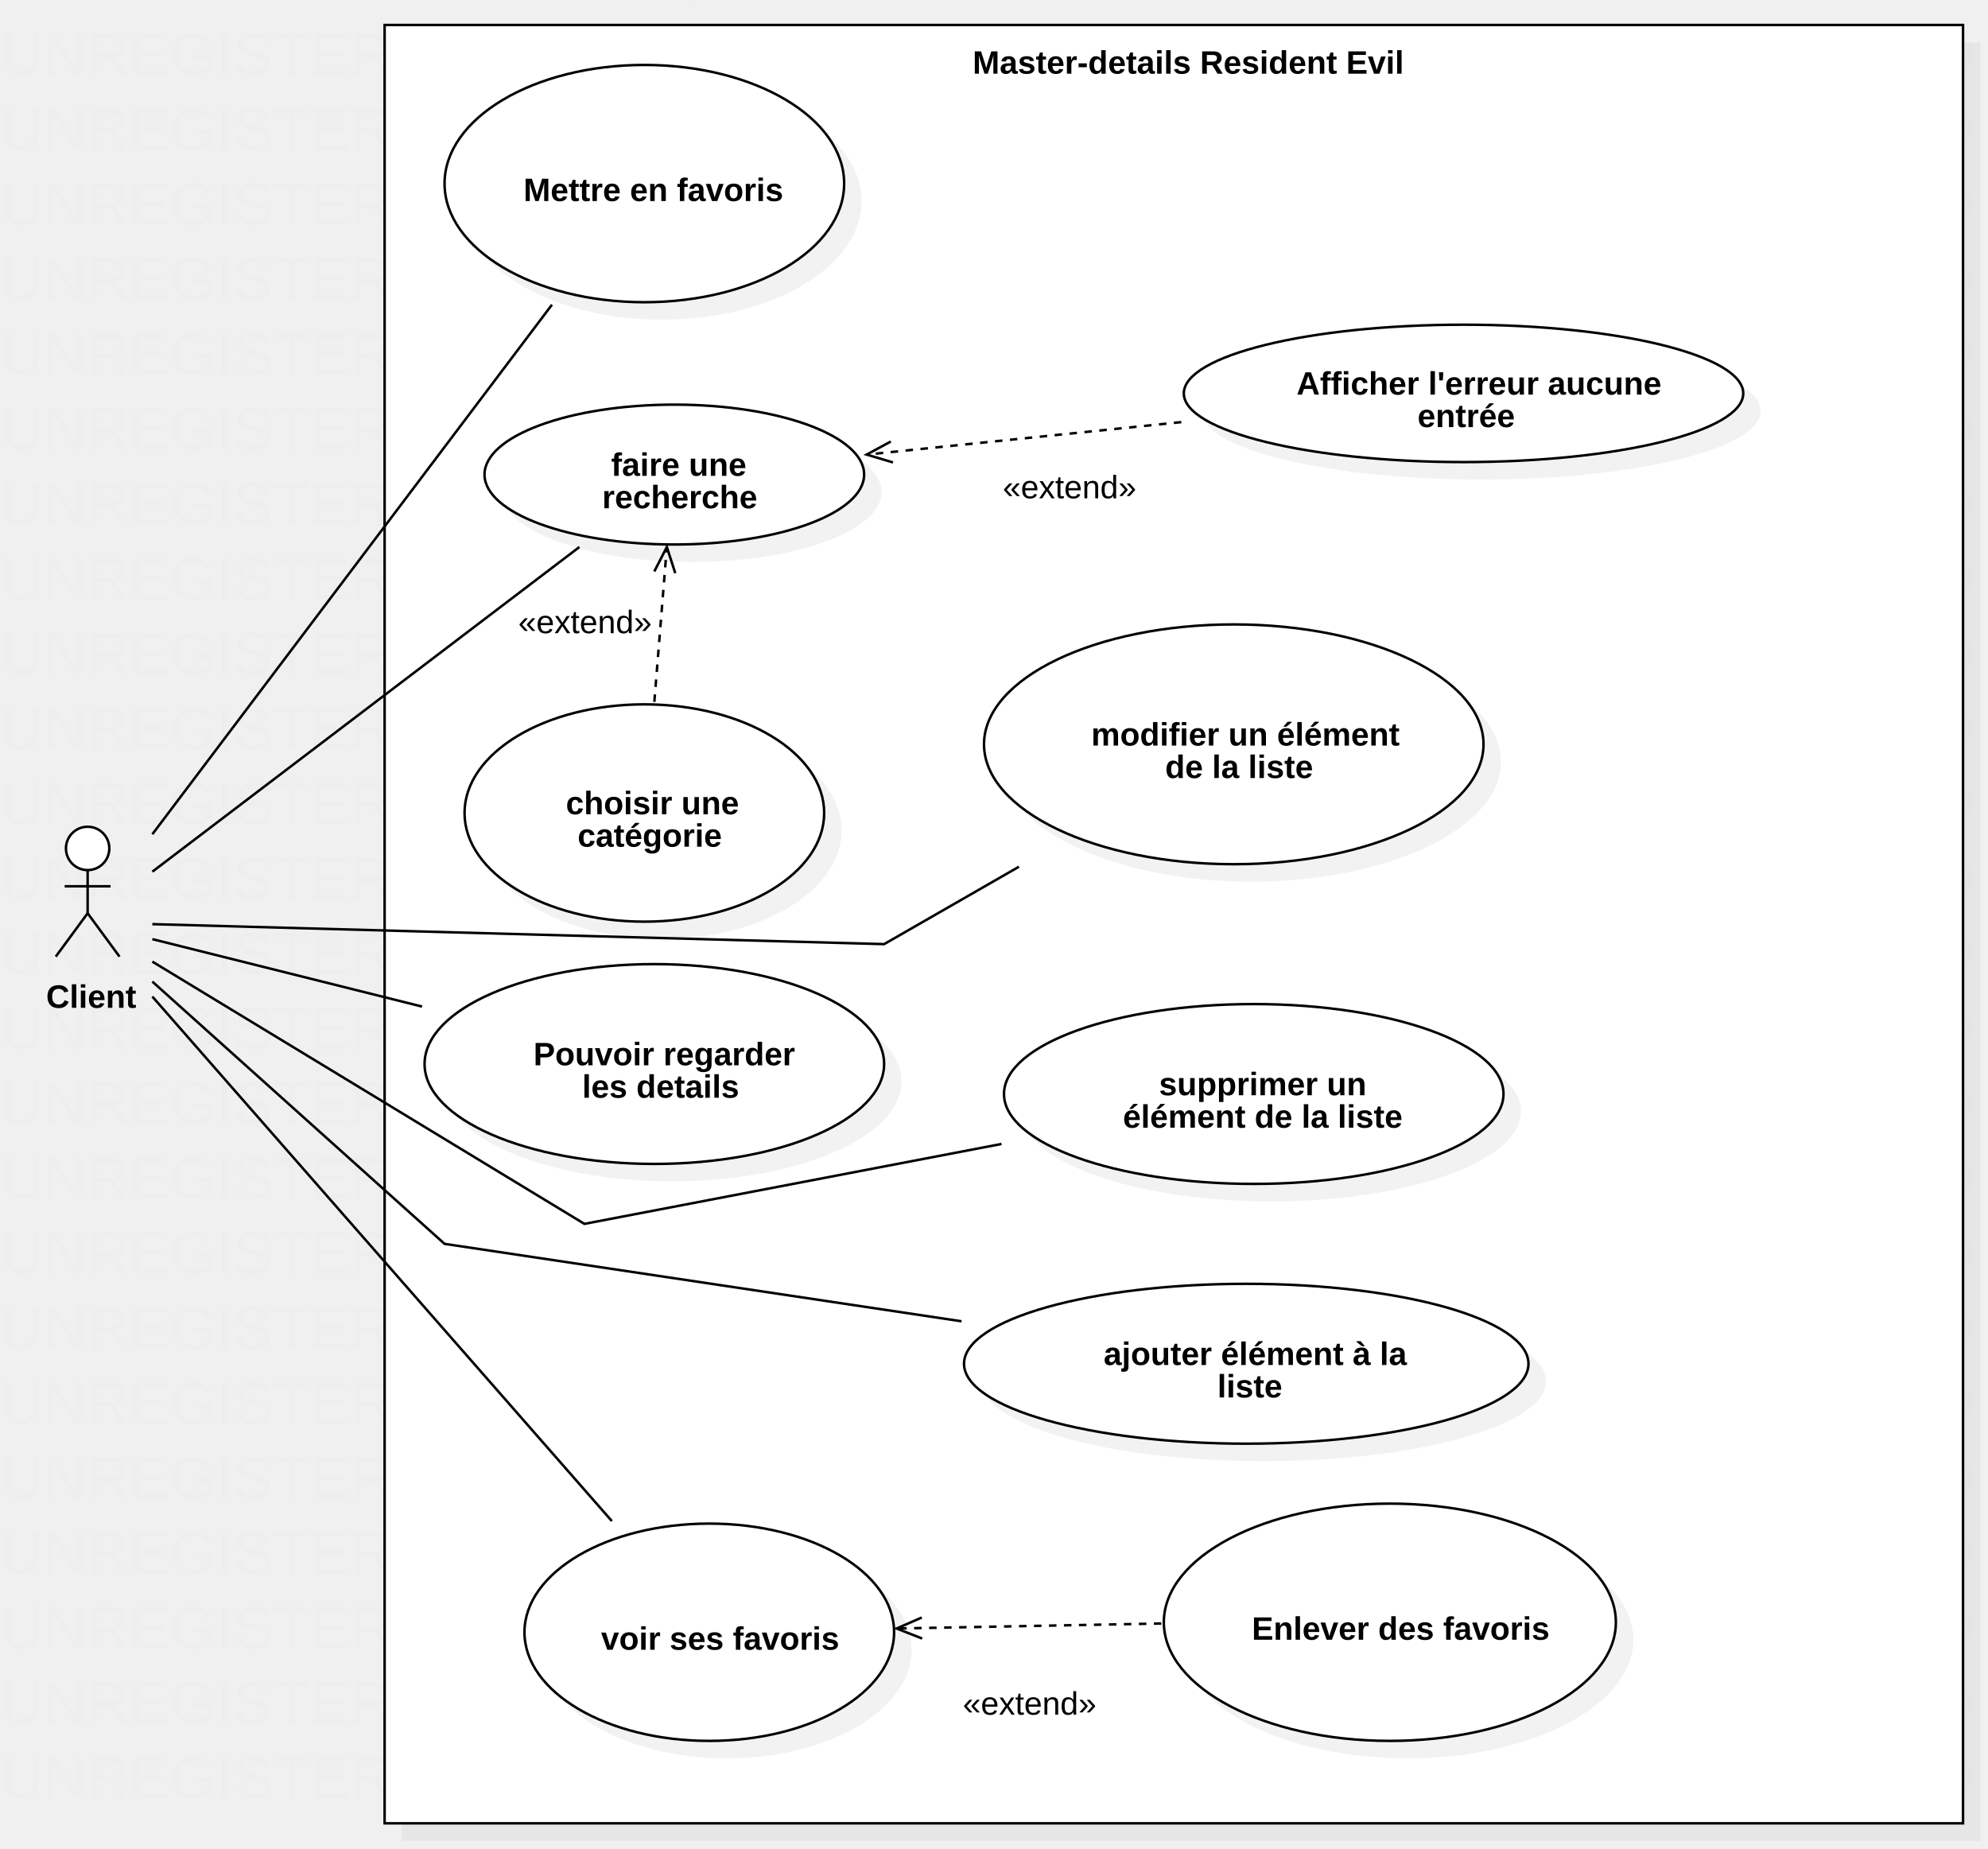
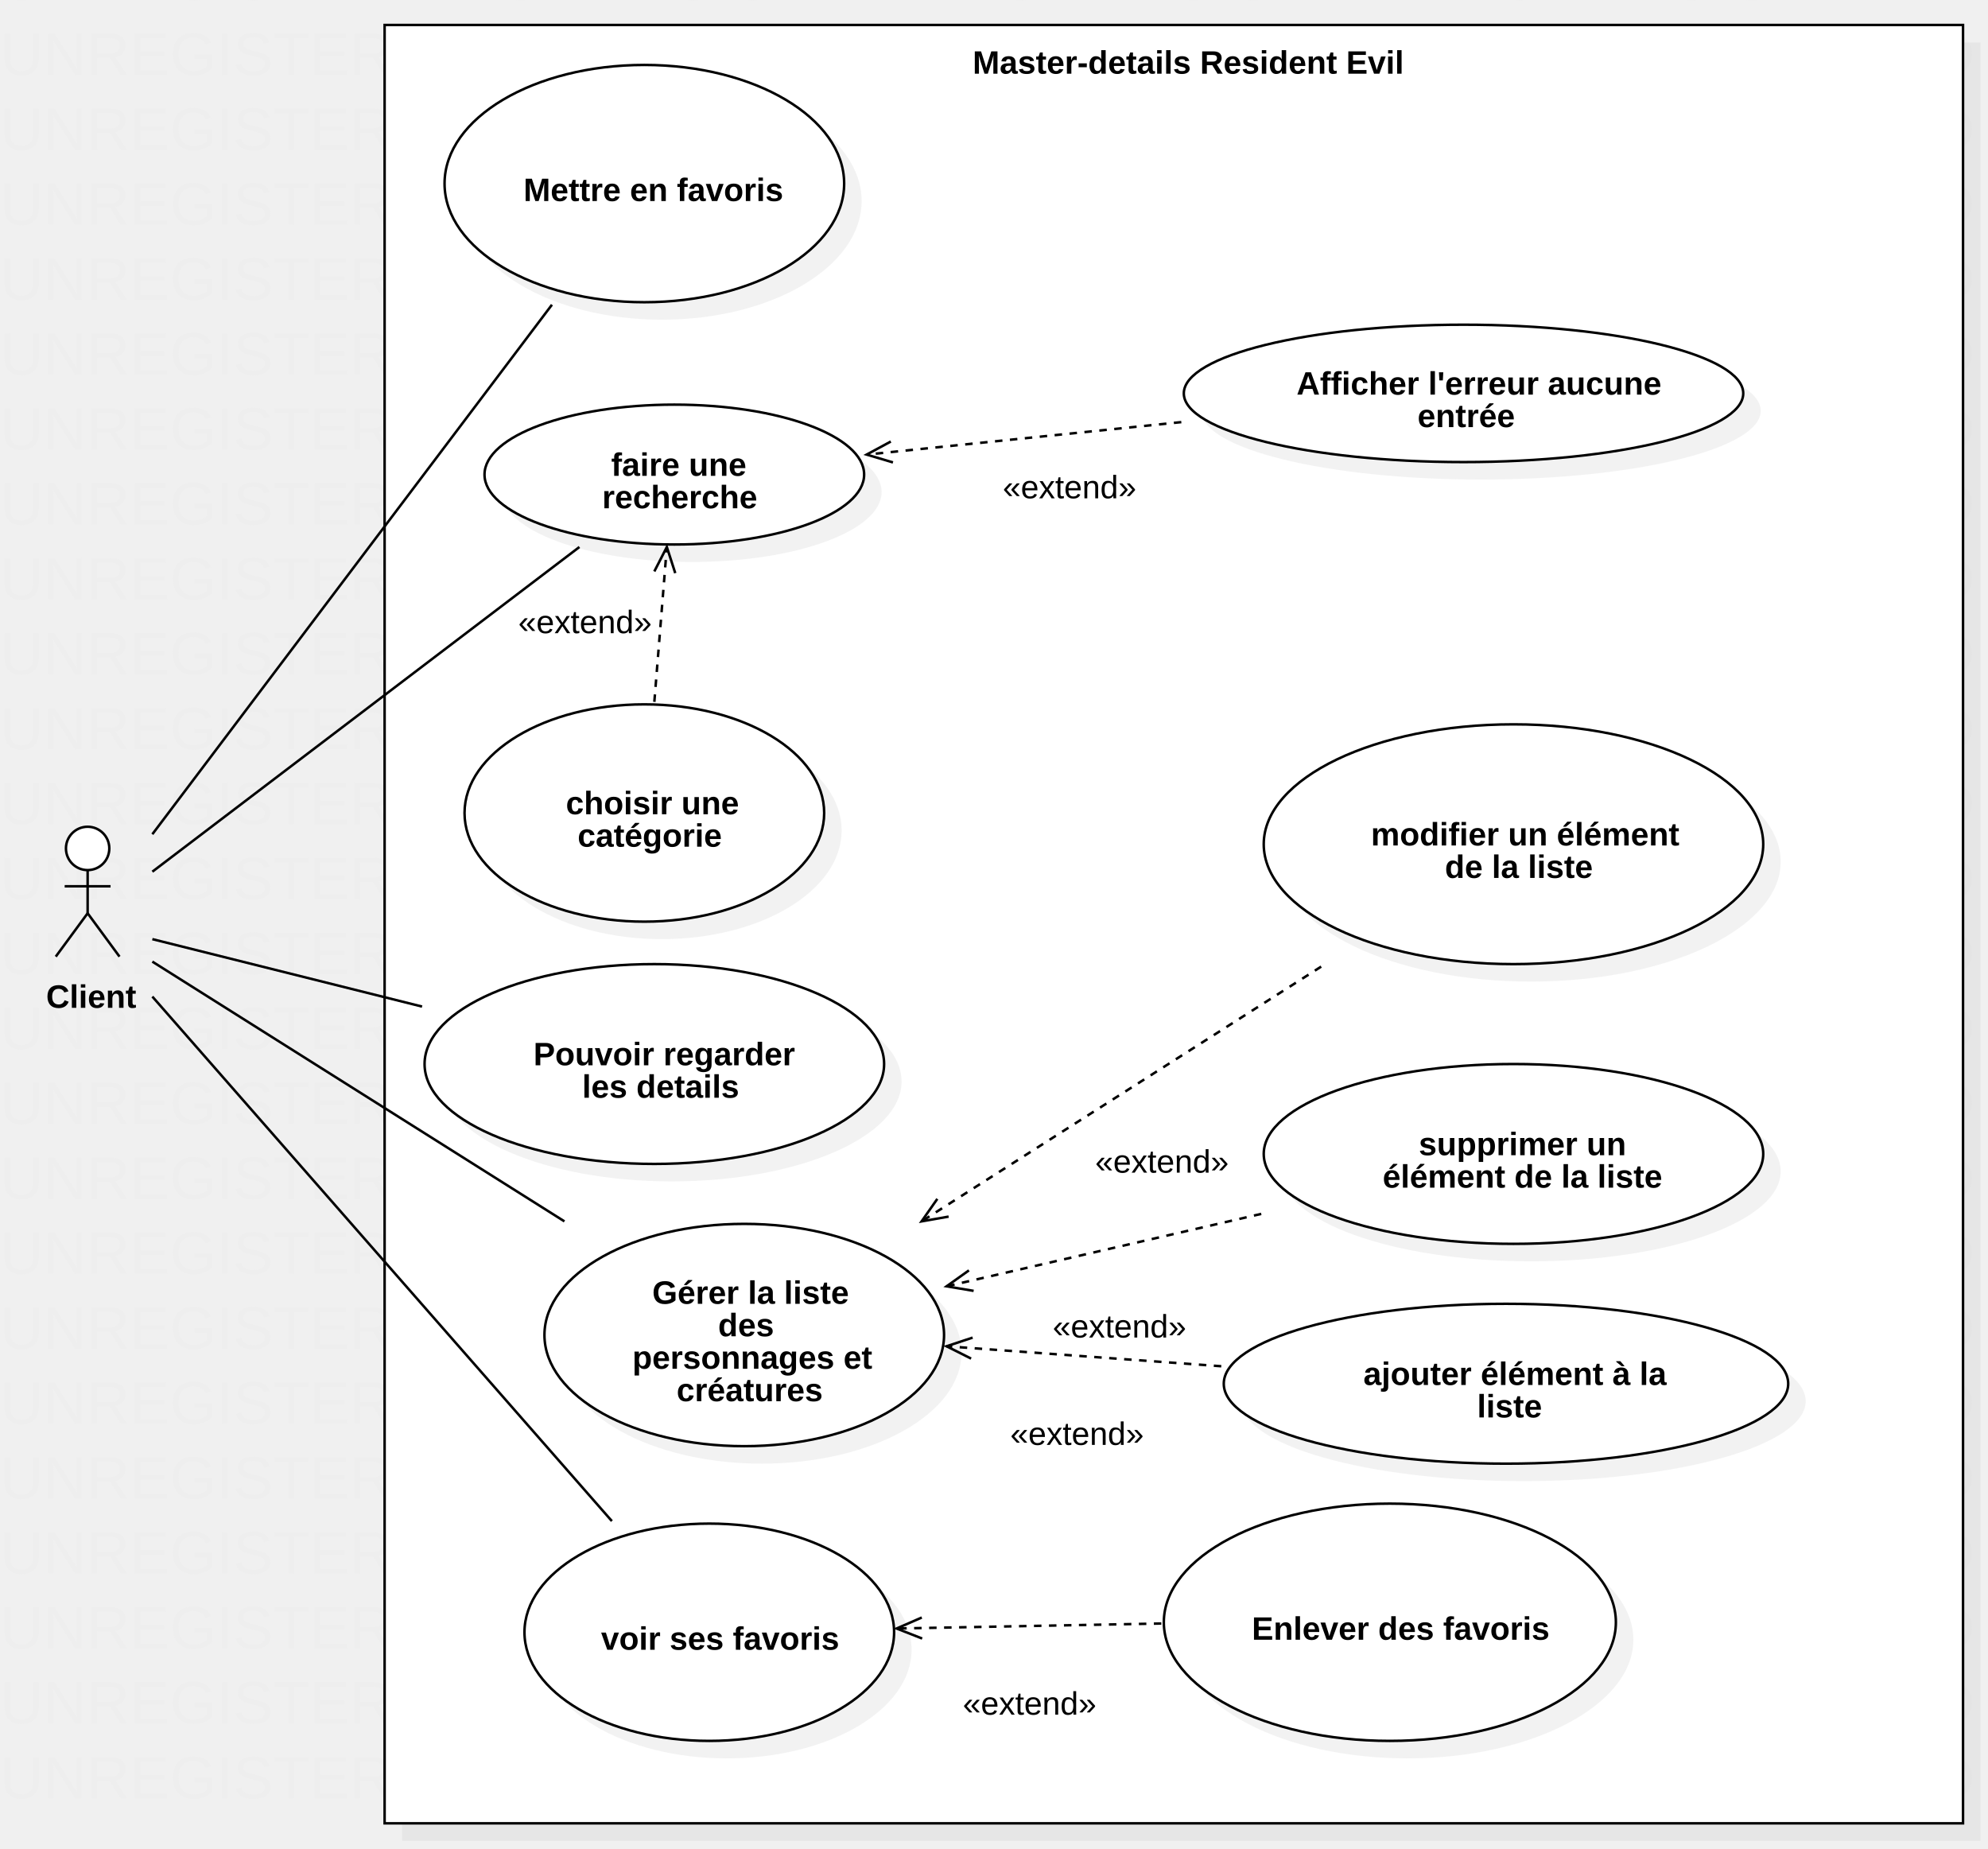
<svg xmlns="http://www.w3.org/2000/svg" version="1.1" width="796" height="740">
  <defs />
  <g>
    <text fill="#eeeeee" stroke="none" font-family="Arial" font-size="24px" font-style="normal" font-weight="normal" text-decoration="none" x="0" y="0">UNREGISTERED</text>
    <text fill="#eeeeee" stroke="none" font-family="Arial" font-size="24px" font-style="normal" font-weight="normal" text-decoration="none" x="0" y="30">UNREGISTERED</text>
    <text fill="#eeeeee" stroke="none" font-family="Arial" font-size="24px" font-style="normal" font-weight="normal" text-decoration="none" x="0" y="60">UNREGISTERED</text>
    <text fill="#eeeeee" stroke="none" font-family="Arial" font-size="24px" font-style="normal" font-weight="normal" text-decoration="none" x="0" y="90">UNREGISTERED</text>
    <text fill="#eeeeee" stroke="none" font-family="Arial" font-size="24px" font-style="normal" font-weight="normal" text-decoration="none" x="0" y="120">UNREGISTERED</text>
    <text fill="#eeeeee" stroke="none" font-family="Arial" font-size="24px" font-style="normal" font-weight="normal" text-decoration="none" x="0" y="150">UNREGISTERED</text>
    <text fill="#eeeeee" stroke="none" font-family="Arial" font-size="24px" font-style="normal" font-weight="normal" text-decoration="none" x="0" y="180">UNREGISTERED</text>
    <text fill="#eeeeee" stroke="none" font-family="Arial" font-size="24px" font-style="normal" font-weight="normal" text-decoration="none" x="0" y="210">UNREGISTERED</text>
    <text fill="#eeeeee" stroke="none" font-family="Arial" font-size="24px" font-style="normal" font-weight="normal" text-decoration="none" x="0" y="240">UNREGISTERED</text>
    <text fill="#eeeeee" stroke="none" font-family="Arial" font-size="24px" font-style="normal" font-weight="normal" text-decoration="none" x="0" y="270">UNREGISTERED</text>
    <text fill="#eeeeee" stroke="none" font-family="Arial" font-size="24px" font-style="normal" font-weight="normal" text-decoration="none" x="0" y="300">UNREGISTERED</text>
    <text fill="#eeeeee" stroke="none" font-family="Arial" font-size="24px" font-style="normal" font-weight="normal" text-decoration="none" x="0" y="330">UNREGISTERED</text>
    <text fill="#eeeeee" stroke="none" font-family="Arial" font-size="24px" font-style="normal" font-weight="normal" text-decoration="none" x="0" y="360">UNREGISTERED</text>
    <text fill="#eeeeee" stroke="none" font-family="Arial" font-size="24px" font-style="normal" font-weight="normal" text-decoration="none" x="0" y="390">UNREGISTERED</text>
    <text fill="#eeeeee" stroke="none" font-family="Arial" font-size="24px" font-style="normal" font-weight="normal" text-decoration="none" x="0" y="420">UNREGISTERED</text>
    <text fill="#eeeeee" stroke="none" font-family="Arial" font-size="24px" font-style="normal" font-weight="normal" text-decoration="none" x="0" y="450">UNREGISTERED</text>
    <text fill="#eeeeee" stroke="none" font-family="Arial" font-size="24px" font-style="normal" font-weight="normal" text-decoration="none" x="0" y="480">UNREGISTERED</text>
    <text fill="#eeeeee" stroke="none" font-family="Arial" font-size="24px" font-style="normal" font-weight="normal" text-decoration="none" x="0" y="510">UNREGISTERED</text>
    <text fill="#eeeeee" stroke="none" font-family="Arial" font-size="24px" font-style="normal" font-weight="normal" text-decoration="none" x="0" y="540">UNREGISTERED</text>
    <text fill="#eeeeee" stroke="none" font-family="Arial" font-size="24px" font-style="normal" font-weight="normal" text-decoration="none" x="0" y="570">UNREGISTERED</text>
    <text fill="#eeeeee" stroke="none" font-family="Arial" font-size="24px" font-style="normal" font-weight="normal" text-decoration="none" x="0" y="600">UNREGISTERED</text>
    <text fill="#eeeeee" stroke="none" font-family="Arial" font-size="24px" font-style="normal" font-weight="normal" text-decoration="none" x="0" y="630">UNREGISTERED</text>
    <text fill="#eeeeee" stroke="none" font-family="Arial" font-size="24px" font-style="normal" font-weight="normal" text-decoration="none" x="0" y="660">UNREGISTERED</text>
    <text fill="#eeeeee" stroke="none" font-family="Arial" font-size="24px" font-style="normal" font-weight="normal" text-decoration="none" x="0" y="690">UNREGISTERED</text>
    <text fill="#eeeeee" stroke="none" font-family="Arial" font-size="24px" font-style="normal" font-weight="normal" text-decoration="none" x="0" y="720">UNREGISTERED</text>
    <text fill="#eeeeee" stroke="none" font-family="Arial" font-size="24px" font-style="normal" font-weight="normal" text-decoration="none" x="200" y="0">UNREGISTERED</text>
    <text fill="#eeeeee" stroke="none" font-family="Arial" font-size="24px" font-style="normal" font-weight="normal" text-decoration="none" x="200" y="30">UNREGISTERED</text>
    <text fill="#eeeeee" stroke="none" font-family="Arial" font-size="24px" font-style="normal" font-weight="normal" text-decoration="none" x="200" y="60">UNREGISTERED</text>
    <text fill="#eeeeee" stroke="none" font-family="Arial" font-size="24px" font-style="normal" font-weight="normal" text-decoration="none" x="200" y="90">UNREGISTERED</text>
    <text fill="#eeeeee" stroke="none" font-family="Arial" font-size="24px" font-style="normal" font-weight="normal" text-decoration="none" x="200" y="120">UNREGISTERED</text>
    <text fill="#eeeeee" stroke="none" font-family="Arial" font-size="24px" font-style="normal" font-weight="normal" text-decoration="none" x="200" y="150">UNREGISTERED</text>
    <text fill="#eeeeee" stroke="none" font-family="Arial" font-size="24px" font-style="normal" font-weight="normal" text-decoration="none" x="200" y="180">UNREGISTERED</text>
    <text fill="#eeeeee" stroke="none" font-family="Arial" font-size="24px" font-style="normal" font-weight="normal" text-decoration="none" x="200" y="210">UNREGISTERED</text>
    <text fill="#eeeeee" stroke="none" font-family="Arial" font-size="24px" font-style="normal" font-weight="normal" text-decoration="none" x="200" y="240">UNREGISTERED</text>
    <text fill="#eeeeee" stroke="none" font-family="Arial" font-size="24px" font-style="normal" font-weight="normal" text-decoration="none" x="200" y="270">UNREGISTERED</text>
    <text fill="#eeeeee" stroke="none" font-family="Arial" font-size="24px" font-style="normal" font-weight="normal" text-decoration="none" x="200" y="300">UNREGISTERED</text>
    <text fill="#eeeeee" stroke="none" font-family="Arial" font-size="24px" font-style="normal" font-weight="normal" text-decoration="none" x="200" y="330">UNREGISTERED</text>
    <text fill="#eeeeee" stroke="none" font-family="Arial" font-size="24px" font-style="normal" font-weight="normal" text-decoration="none" x="200" y="360">UNREGISTERED</text>
    <text fill="#eeeeee" stroke="none" font-family="Arial" font-size="24px" font-style="normal" font-weight="normal" text-decoration="none" x="200" y="390">UNREGISTERED</text>
    <text fill="#eeeeee" stroke="none" font-family="Arial" font-size="24px" font-style="normal" font-weight="normal" text-decoration="none" x="200" y="420">UNREGISTERED</text>
    <text fill="#eeeeee" stroke="none" font-family="Arial" font-size="24px" font-style="normal" font-weight="normal" text-decoration="none" x="200" y="450">UNREGISTERED</text>
    <text fill="#eeeeee" stroke="none" font-family="Arial" font-size="24px" font-style="normal" font-weight="normal" text-decoration="none" x="200" y="480">UNREGISTERED</text>
    <text fill="#eeeeee" stroke="none" font-family="Arial" font-size="24px" font-style="normal" font-weight="normal" text-decoration="none" x="200" y="510">UNREGISTERED</text>
    <text fill="#eeeeee" stroke="none" font-family="Arial" font-size="24px" font-style="normal" font-weight="normal" text-decoration="none" x="200" y="540">UNREGISTERED</text>
    <text fill="#eeeeee" stroke="none" font-family="Arial" font-size="24px" font-style="normal" font-weight="normal" text-decoration="none" x="200" y="570">UNREGISTERED</text>
    <text fill="#eeeeee" stroke="none" font-family="Arial" font-size="24px" font-style="normal" font-weight="normal" text-decoration="none" x="200" y="600">UNREGISTERED</text>
    <text fill="#eeeeee" stroke="none" font-family="Arial" font-size="24px" font-style="normal" font-weight="normal" text-decoration="none" x="200" y="630">UNREGISTERED</text>
    <text fill="#eeeeee" stroke="none" font-family="Arial" font-size="24px" font-style="normal" font-weight="normal" text-decoration="none" x="200" y="660">UNREGISTERED</text>
    <text fill="#eeeeee" stroke="none" font-family="Arial" font-size="24px" font-style="normal" font-weight="normal" text-decoration="none" x="200" y="690">UNREGISTERED</text>
    <text fill="#eeeeee" stroke="none" font-family="Arial" font-size="24px" font-style="normal" font-weight="normal" text-decoration="none" x="200" y="720">UNREGISTERED</text>
    <text fill="#eeeeee" stroke="none" font-family="Arial" font-size="24px" font-style="normal" font-weight="normal" text-decoration="none" x="400" y="0">UNREGISTERED</text>
    <text fill="#eeeeee" stroke="none" font-family="Arial" font-size="24px" font-style="normal" font-weight="normal" text-decoration="none" x="400" y="30">UNREGISTERED</text>
    <text fill="#eeeeee" stroke="none" font-family="Arial" font-size="24px" font-style="normal" font-weight="normal" text-decoration="none" x="400" y="60">UNREGISTERED</text>
    <text fill="#eeeeee" stroke="none" font-family="Arial" font-size="24px" font-style="normal" font-weight="normal" text-decoration="none" x="400" y="90">UNREGISTERED</text>
    <text fill="#eeeeee" stroke="none" font-family="Arial" font-size="24px" font-style="normal" font-weight="normal" text-decoration="none" x="400" y="120">UNREGISTERED</text>
    <text fill="#eeeeee" stroke="none" font-family="Arial" font-size="24px" font-style="normal" font-weight="normal" text-decoration="none" x="400" y="150">UNREGISTERED</text>
    <text fill="#eeeeee" stroke="none" font-family="Arial" font-size="24px" font-style="normal" font-weight="normal" text-decoration="none" x="400" y="180">UNREGISTERED</text>
    <text fill="#eeeeee" stroke="none" font-family="Arial" font-size="24px" font-style="normal" font-weight="normal" text-decoration="none" x="400" y="210">UNREGISTERED</text>
    <text fill="#eeeeee" stroke="none" font-family="Arial" font-size="24px" font-style="normal" font-weight="normal" text-decoration="none" x="400" y="240">UNREGISTERED</text>
    <text fill="#eeeeee" stroke="none" font-family="Arial" font-size="24px" font-style="normal" font-weight="normal" text-decoration="none" x="400" y="270">UNREGISTERED</text>
    <text fill="#eeeeee" stroke="none" font-family="Arial" font-size="24px" font-style="normal" font-weight="normal" text-decoration="none" x="400" y="300">UNREGISTERED</text>
    <text fill="#eeeeee" stroke="none" font-family="Arial" font-size="24px" font-style="normal" font-weight="normal" text-decoration="none" x="400" y="330">UNREGISTERED</text>
    <text fill="#eeeeee" stroke="none" font-family="Arial" font-size="24px" font-style="normal" font-weight="normal" text-decoration="none" x="400" y="360">UNREGISTERED</text>
    <text fill="#eeeeee" stroke="none" font-family="Arial" font-size="24px" font-style="normal" font-weight="normal" text-decoration="none" x="400" y="390">UNREGISTERED</text>
    <text fill="#eeeeee" stroke="none" font-family="Arial" font-size="24px" font-style="normal" font-weight="normal" text-decoration="none" x="400" y="420">UNREGISTERED</text>
    <text fill="#eeeeee" stroke="none" font-family="Arial" font-size="24px" font-style="normal" font-weight="normal" text-decoration="none" x="400" y="450">UNREGISTERED</text>
    <text fill="#eeeeee" stroke="none" font-family="Arial" font-size="24px" font-style="normal" font-weight="normal" text-decoration="none" x="400" y="480">UNREGISTERED</text>
    <text fill="#eeeeee" stroke="none" font-family="Arial" font-size="24px" font-style="normal" font-weight="normal" text-decoration="none" x="400" y="510">UNREGISTERED</text>
    <text fill="#eeeeee" stroke="none" font-family="Arial" font-size="24px" font-style="normal" font-weight="normal" text-decoration="none" x="400" y="540">UNREGISTERED</text>
    <text fill="#eeeeee" stroke="none" font-family="Arial" font-size="24px" font-style="normal" font-weight="normal" text-decoration="none" x="400" y="570">UNREGISTERED</text>
    <text fill="#eeeeee" stroke="none" font-family="Arial" font-size="24px" font-style="normal" font-weight="normal" text-decoration="none" x="400" y="600">UNREGISTERED</text>
    <text fill="#eeeeee" stroke="none" font-family="Arial" font-size="24px" font-style="normal" font-weight="normal" text-decoration="none" x="400" y="630">UNREGISTERED</text>
    <text fill="#eeeeee" stroke="none" font-family="Arial" font-size="24px" font-style="normal" font-weight="normal" text-decoration="none" x="400" y="660">UNREGISTERED</text>
    <text fill="#eeeeee" stroke="none" font-family="Arial" font-size="24px" font-style="normal" font-weight="normal" text-decoration="none" x="400" y="690">UNREGISTERED</text>
    <text fill="#eeeeee" stroke="none" font-family="Arial" font-size="24px" font-style="normal" font-weight="normal" text-decoration="none" x="400" y="720">UNREGISTERED</text>
    <text fill="#eeeeee" stroke="none" font-family="Arial" font-size="24px" font-style="normal" font-weight="normal" text-decoration="none" x="600" y="0">UNREGISTERED</text>
    <text fill="#eeeeee" stroke="none" font-family="Arial" font-size="24px" font-style="normal" font-weight="normal" text-decoration="none" x="600" y="30">UNREGISTERED</text>
    <text fill="#eeeeee" stroke="none" font-family="Arial" font-size="24px" font-style="normal" font-weight="normal" text-decoration="none" x="600" y="60">UNREGISTERED</text>
    <text fill="#eeeeee" stroke="none" font-family="Arial" font-size="24px" font-style="normal" font-weight="normal" text-decoration="none" x="600" y="90">UNREGISTERED</text>
    <text fill="#eeeeee" stroke="none" font-family="Arial" font-size="24px" font-style="normal" font-weight="normal" text-decoration="none" x="600" y="120">UNREGISTERED</text>
    <text fill="#eeeeee" stroke="none" font-family="Arial" font-size="24px" font-style="normal" font-weight="normal" text-decoration="none" x="600" y="150">UNREGISTERED</text>
    <text fill="#eeeeee" stroke="none" font-family="Arial" font-size="24px" font-style="normal" font-weight="normal" text-decoration="none" x="600" y="180">UNREGISTERED</text>
    <text fill="#eeeeee" stroke="none" font-family="Arial" font-size="24px" font-style="normal" font-weight="normal" text-decoration="none" x="600" y="210">UNREGISTERED</text>
    <text fill="#eeeeee" stroke="none" font-family="Arial" font-size="24px" font-style="normal" font-weight="normal" text-decoration="none" x="600" y="240">UNREGISTERED</text>
    <text fill="#eeeeee" stroke="none" font-family="Arial" font-size="24px" font-style="normal" font-weight="normal" text-decoration="none" x="600" y="270">UNREGISTERED</text>
    <text fill="#eeeeee" stroke="none" font-family="Arial" font-size="24px" font-style="normal" font-weight="normal" text-decoration="none" x="600" y="300">UNREGISTERED</text>
    <text fill="#eeeeee" stroke="none" font-family="Arial" font-size="24px" font-style="normal" font-weight="normal" text-decoration="none" x="600" y="330">UNREGISTERED</text>
    <text fill="#eeeeee" stroke="none" font-family="Arial" font-size="24px" font-style="normal" font-weight="normal" text-decoration="none" x="600" y="360">UNREGISTERED</text>
    <text fill="#eeeeee" stroke="none" font-family="Arial" font-size="24px" font-style="normal" font-weight="normal" text-decoration="none" x="600" y="390">UNREGISTERED</text>
    <text fill="#eeeeee" stroke="none" font-family="Arial" font-size="24px" font-style="normal" font-weight="normal" text-decoration="none" x="600" y="420">UNREGISTERED</text>
    <text fill="#eeeeee" stroke="none" font-family="Arial" font-size="24px" font-style="normal" font-weight="normal" text-decoration="none" x="600" y="450">UNREGISTERED</text>
    <text fill="#eeeeee" stroke="none" font-family="Arial" font-size="24px" font-style="normal" font-weight="normal" text-decoration="none" x="600" y="480">UNREGISTERED</text>
    <text fill="#eeeeee" stroke="none" font-family="Arial" font-size="24px" font-style="normal" font-weight="normal" text-decoration="none" x="600" y="510">UNREGISTERED</text>
    <text fill="#eeeeee" stroke="none" font-family="Arial" font-size="24px" font-style="normal" font-weight="normal" text-decoration="none" x="600" y="540">UNREGISTERED</text>
    <text fill="#eeeeee" stroke="none" font-family="Arial" font-size="24px" font-style="normal" font-weight="normal" text-decoration="none" x="600" y="570">UNREGISTERED</text>
    <text fill="#eeeeee" stroke="none" font-family="Arial" font-size="24px" font-style="normal" font-weight="normal" text-decoration="none" x="600" y="600">UNREGISTERED</text>
    <text fill="#eeeeee" stroke="none" font-family="Arial" font-size="24px" font-style="normal" font-weight="normal" text-decoration="none" x="600" y="630">UNREGISTERED</text>
    <text fill="#eeeeee" stroke="none" font-family="Arial" font-size="24px" font-style="normal" font-weight="normal" text-decoration="none" x="600" y="660">UNREGISTERED</text>
    <text fill="#eeeeee" stroke="none" font-family="Arial" font-size="24px" font-style="normal" font-weight="normal" text-decoration="none" x="600" y="690">UNREGISTERED</text>
    <text fill="#eeeeee" stroke="none" font-family="Arial" font-size="24px" font-style="normal" font-weight="normal" text-decoration="none" x="600" y="720">UNREGISTERED</text>
    <g transform="translate(-46,-102) scale(1,1)">
      <rect fill="#C0C0C0" stroke="none" x="207" y="119" width="632" height="720" opacity="0.2" />
    </g>
    <g transform="translate(-46,-102) scale(1,1)">
      <rect fill="#ffffff" stroke="none" x="200" y="112" width="632" height="720" />
    </g>
    <g transform="translate(-46,-102) scale(1,1)">
      <path fill="none" stroke="#000000" d="M 200 112 L 832 112 L 832 832 L 200 832 L 200 112 Z Z" stroke-miterlimit="10" />
    </g>
    <g transform="translate(-46,-102) scale(1,1)">
      <g>
        <path fill="none" stroke="none" />
        <text fill="#000000" stroke="none" font-family="Arial" font-size="13px" font-style="normal" font-weight="bold" text-decoration="none" x="435.442" y="131.5">Master-details Resident Evil</text>
      </g>
    </g>
    <g transform="translate(-46,-102) scale(1,1)">
      <path fill="#ffffff" stroke="none" d="M 72.409 441.68 C 72.409 436.886 76.295 433 81.089 433 C 85.882 433 89.768 436.886 89.768 441.68 C 89.768 446.474 85.882 450.36 81.089 450.36 C 76.295 450.36 72.409 446.474 72.409 441.68 Z" />
    </g>
    <g transform="translate(-46,-102) scale(1,1)">
      <path fill="none" stroke="#000000" d="M 72.409 441.68 C 72.409 436.886 76.295 433 81.089 433 C 85.882 433 89.768 436.886 89.768 441.68 C 89.768 446.474 85.882 450.36 81.089 450.36 C 76.295 450.36 72.409 446.474 72.409 441.68 Z" stroke-miterlimit="10" />
    </g>
    <g transform="translate(-46,-102) scale(1,1)">
      <path fill="none" stroke="#000000" d="M 81.089 450.36 L 81.089 467.64" stroke-miterlimit="10" />
    </g>
    <g transform="translate(-46,-102) scale(1,1)">
      <path fill="none" stroke="#000000" d="M 71.899 456.84 L 90.278 456.84" stroke-miterlimit="10" />
    </g>
    <g transform="translate(-46,-102) scale(1,1)">
      <path fill="none" stroke="#000000" d="M 81.089 467.64 L 68.325 485" stroke-miterlimit="10" />
    </g>
    <g transform="translate(-46,-102) scale(1,1)">
      <path fill="none" stroke="#000000" d="M 81.089 467.64 L 93.852 485" stroke-miterlimit="10" />
    </g>
    <g transform="translate(-46,-102) scale(1,1)">
      <g>
        <path fill="none" stroke="none" />
        <text fill="#000000" stroke="none" font-family="Arial" font-size="13px" font-style="normal" font-weight="bold" text-decoration="none" x="64.47" y="505.5">Client</text>
      </g>
    </g>
    <g transform="translate(-46,-102) scale(1,1)">
      <path fill="#C0C0C0" stroke="none" d="M 247 299 C 247 283.536 281.026 271 323 271 C 364.974 271 399 283.536 399 299 C 399 314.464 364.974 327 323 327 C 281.026 327 247 314.464 247 299 Z" opacity="0.2" />
    </g>
    <g transform="translate(-46,-102) scale(1,1)">
      <path fill="#ffffff" stroke="none" d="M 240 292 C 240 276.536 274.026 264 316 264 C 357.974 264 392 276.536 392 292 C 392 307.464 357.974 320 316 320 C 274.026 320 240 307.464 240 292 Z" />
    </g>
    <g transform="translate(-46,-102) scale(1,1)">
      <path fill="none" stroke="#000000" d="M 240 292 C 240 276.536 274.026 264 316 264 C 357.974 264 392 276.536 392 292 C 392 307.464 357.974 320 316 320 C 274.026 320 240 307.464 240 292 Z" stroke-miterlimit="10" />
    </g>
    <g transform="translate(-46,-102) scale(1,1)">
      <g>
        <path fill="none" stroke="none" />
        <text fill="#000000" stroke="none" font-family="Arial" font-size="13px" font-style="normal" font-weight="bold" text-decoration="none" x="290.705" y="292.5">faire une</text>
        <text fill="#000000" stroke="none" font-family="Arial" font-size="13px" font-style="normal" font-weight="bold" text-decoration="none" x="287.096" y="305.5">recherche</text>
      </g>
    </g>
    <g transform="translate(-46,-102) scale(1,1)">
      <path fill="#C0C0C0" stroke="none" d="M 239 434.5 C 239 410.476 271.235 391 311 391 C 350.765 391 383 410.476 383 434.5 C 383 458.524 350.765 478 311 478 C 271.235 478 239 458.524 239 434.5 Z" opacity="0.2" />
    </g>
    <g transform="translate(-46,-102) scale(1,1)">
      <path fill="#ffffff" stroke="none" d="M 232 427.5 C 232 403.476 264.235 384 304 384 C 343.765 384 376 403.476 376 427.5 C 376 451.524 343.765 471 304 471 C 264.235 471 232 451.524 232 427.5 Z" />
    </g>
    <g transform="translate(-46,-102) scale(1,1)">
      <path fill="none" stroke="#000000" d="M 232 427.5 C 232 403.476 264.235 384 304 384 C 343.765 384 376 403.476 376 427.5 C 376 451.524 343.765 471 304 471 C 264.235 471 232 451.524 232 427.5 Z" stroke-miterlimit="10" />
    </g>
    <g transform="translate(-46,-102) scale(1,1)">
      <g>
        <path fill="none" stroke="none" />
        <text fill="#000000" stroke="none" font-family="Arial" font-size="13px" font-style="normal" font-weight="bold" text-decoration="none" x="272.566" y="428">choisir une</text>
        <text fill="#000000" stroke="none" font-family="Arial" font-size="13px" font-style="normal" font-weight="bold" text-decoration="none" x="277.26" y="441">catégorie</text>
      </g>
    </g>
    <g transform="translate(-46,-102) scale(1,1)">
      <path fill="none" stroke="#000000" d="M 107 451 L 278 321" stroke-miterlimit="10" />
    </g>
    <g transform="translate(-46,-102) scale(1,1)">
      <path fill="#C0C0C0" stroke="none" d="M 223 535 C 223 512.909 264.19 495 315 495 C 365.81 495 407 512.909 407 535 C 407 557.091 365.81 575 315 575 C 264.19 575 223 557.091 223 535 Z" opacity="0.2" />
    </g>
    <g transform="translate(-46,-102) scale(1,1)">
      <path fill="#ffffff" stroke="none" d="M 216 528 C 216 505.909 257.19 488 308 488 C 358.81 488 400 505.909 400 528 C 400 550.091 358.81 568 308 568 C 257.19 568 216 550.091 216 528 Z" />
    </g>
    <g transform="translate(-46,-102) scale(1,1)">
      <path fill="none" stroke="#000000" d="M 216 528 C 216 505.909 257.19 488 308 488 C 358.81 488 400 505.909 400 528 C 400 550.091 358.81 568 308 568 C 257.19 568 216 550.091 216 528 Z" stroke-miterlimit="10" />
    </g>
    <g transform="translate(-46,-102) scale(1,1)">
      <g>
        <path fill="none" stroke="none" />
        <text fill="#000000" stroke="none" font-family="Arial" font-size="13px" font-style="normal" font-weight="bold" text-decoration="none" x="259.586" y="528.5">Pouvoir regarder</text>
        <text fill="#000000" stroke="none" font-family="Arial" font-size="13px" font-style="normal" font-weight="bold" text-decoration="none" x="279.096" y="541.5">les details</text>
      </g>
    </g>
    <g transform="translate(-46,-102) scale(1,1)">
      <path fill="#C0C0C0" stroke="none" d="M 231 182.5 C 231 156.266 266.817 135 311 135 C 355.183 135 391 156.266 391 182.5 C 391 208.734 355.183 230 311 230 C 266.817 230 231 208.734 231 182.5 Z" opacity="0.2" />
    </g>
    <g transform="translate(-46,-102) scale(1,1)">
      <path fill="#ffffff" stroke="none" d="M 224 175.5 C 224 149.266 259.817 128 304 128 C 348.183 128 384 149.266 384 175.5 C 384 201.734 348.183 223 304 223 C 259.817 223 224 201.734 224 175.5 Z" />
    </g>
    <g transform="translate(-46,-102) scale(1,1)">
      <path fill="none" stroke="#000000" d="M 224 175.5 C 224 149.266 259.817 128 304 128 C 348.183 128 384 149.266 384 175.5 C 384 201.734 348.183 223 304 223 C 259.817 223 224 201.734 224 175.5 Z" stroke-miterlimit="10" />
    </g>
    <g transform="translate(-46,-102) scale(1,1)">
      <g>
        <path fill="none" stroke="none" />
        <text fill="#000000" stroke="none" font-family="Arial" font-size="13px" font-style="normal" font-weight="bold" text-decoration="none" x="255.593" y="182.5">Mettre en favoris</text>
      </g>
    </g>
    <g transform="translate(-46,-102) scale(1,1)">
      <path fill="#C0C0C0" stroke="none" d="M 263 762.5 C 263 738.476 296.131 719 337 719 C 377.869 719 411 738.476 411 762.5 C 411 786.524 377.869 806 337 806 C 296.131 806 263 786.524 263 762.5 Z" opacity="0.2" />
    </g>
    <g transform="translate(-46,-102) scale(1,1)">
      <path fill="#ffffff" stroke="none" d="M 256 755.5 C 256 731.476 289.131 712 330 712 C 370.869 712 404 731.476 404 755.5 C 404 779.524 370.869 799 330 799 C 289.131 799 256 779.524 256 755.5 Z" />
    </g>
    <g transform="translate(-46,-102) scale(1,1)">
      <path fill="none" stroke="#000000" d="M 256 755.5 C 256 731.476 289.131 712 330 712 C 370.869 712 404 731.476 404 755.5 C 404 779.524 370.869 799 330 799 C 289.131 799 256 779.524 256 755.5 Z" stroke-miterlimit="10" />
    </g>
    <g transform="translate(-46,-102) scale(1,1)">
      <g>
        <path fill="none" stroke="none" />
        <text fill="#000000" stroke="none" font-family="Arial" font-size="13px" font-style="normal" font-weight="bold" text-decoration="none" x="286.655" y="762.5">voir ses favoris</text>
      </g>
    </g>
    <g transform="translate(-46,-102) scale(1,1)">
      <path fill="none" stroke="#000000" d="M 107 501 L 291 711" stroke-miterlimit="10" />
    </g>
    <g transform="translate(-46,-102) scale(1,1)">
      <path fill="#C0C0C0" stroke="none" d="M 527 266.5 C 527 251.312 577.144 239 639 239 C 700.856 239 751 251.312 751 266.5 C 751 281.688 700.856 294 639 294 C 577.144 294 527 281.688 527 266.5 Z" opacity="0.2" />
    </g>
    <g transform="translate(-46,-102) scale(1,1)">
      <path fill="#ffffff" stroke="none" d="M 520 259.5 C 520 244.312 570.144 232 632 232 C 693.856 232 744 244.312 744 259.5 C 744 274.688 693.856 287 632 287 C 570.144 287 520 274.688 520 259.5 Z" />
    </g>
    <g transform="translate(-46,-102) scale(1,1)">
      <path fill="none" stroke="#000000" d="M 520 259.5 C 520 244.312 570.144 232 632 232 C 693.856 232 744 244.312 744 259.5 C 744 274.688 693.856 287 632 287 C 570.144 287 520 274.688 520 259.5 Z" stroke-miterlimit="10" />
    </g>
    <g transform="translate(-46,-102) scale(1,1)">
      <g>
        <path fill="none" stroke="none" />
        <text fill="#000000" stroke="none" font-family="Arial" font-size="13px" font-style="normal" font-weight="bold" text-decoration="none" x="565.121" y="260">Afficher l'erreur aucune</text>
        <text fill="#000000" stroke="none" font-family="Arial" font-size="13px" font-style="normal" font-weight="bold" text-decoration="none" x="613.57" y="273">entrée</text>
      </g>
    </g>
    <g transform="translate(-46,-102) scale(1,1)">
      <path fill="none" stroke="#000000" d="M 519 271 L 393 284" stroke-miterlimit="10" stroke-dasharray="3" />
    </g>
    <g transform="translate(-46,-102) scale(1,1)">
      <path fill="none" stroke="#000000" d="M 402.677 278.77 L 393 284 L 403.541 287.144" stroke-miterlimit="10" />
    </g>
    <g transform="translate(-46,-102) scale(1,1)">
      <g>
        <path fill="none" stroke="none" />
        <text fill="#000000" stroke="none" font-family="Arial" font-size="13px" font-style="normal" font-weight="normal" text-decoration="none" x="447.5" y="301.5">«extend»</text>
      </g>
    </g>
    <g transform="translate(-46,-102) scale(1,1)">
      <path fill="none" stroke="#000000" d="M 308 383 L 313 321" stroke-miterlimit="10" stroke-dasharray="3" />
    </g>
    <g transform="translate(-46,-102) scale(1,1)">
      <path fill="none" stroke="#000000" d="M 316.379 331.468 L 313 321 L 307.987 330.791" stroke-miterlimit="10" />
    </g>
    <g transform="translate(-46,-102) scale(1,1)">
      <g>
        <path fill="none" stroke="none" />
        <text fill="#000000" stroke="none" font-family="Arial" font-size="13px" font-style="normal" font-weight="normal" text-decoration="none" x="253.5" y="355.5">«extend»</text>
      </g>
    </g>
    <g transform="translate(-46,-102) scale(1,1)">
      <path fill="#C0C0C0" stroke="none" d="M 519 758.5 C 519 732.266 559.518 711 609.5 711 C 659.482 711 700 732.266 700 758.5 C 700 784.734 659.482 806 609.5 806 C 559.518 806 519 784.734 519 758.5 Z" opacity="0.2" />
    </g>
    <g transform="translate(-46,-102) scale(1,1)">
      <path fill="#ffffff" stroke="none" d="M 512 751.5 C 512 725.266 552.518 704 602.5 704 C 652.482 704 693 725.266 693 751.5 C 693 777.734 652.482 799 602.5 799 C 552.518 799 512 777.734 512 751.5 Z" />
    </g>
    <g transform="translate(-46,-102) scale(1,1)">
      <path fill="none" stroke="#000000" d="M 512 751.5 C 512 725.266 552.518 704 602.5 704 C 652.482 704 693 725.266 693 751.5 C 693 777.734 652.482 799 602.5 799 C 552.518 799 512 777.734 512 751.5 Z" stroke-miterlimit="10" />
    </g>
    <g transform="translate(-46,-102) scale(1,1)">
      <g>
        <path fill="none" stroke="none" />
        <text fill="#000000" stroke="none" font-family="Arial" font-size="13px" font-style="normal" font-weight="bold" text-decoration="none" x="547.225" y="758.5">Enlever des favoris</text>
      </g>
    </g>
    <g transform="translate(-46,-102) scale(1,1)">
      <path fill="none" stroke="#000000" d="M 511 752 L 405 754" stroke-miterlimit="10" stroke-dasharray="3" />
    </g>
    <g transform="translate(-46,-102) scale(1,1)">
      <path fill="none" stroke="#000000" d="M 415.081 749.6 L 405 754 L 415.24 758.017" stroke-miterlimit="10" />
    </g>
    <g transform="translate(-46,-102) scale(1,1)">
      <g>
        <path fill="none" stroke="none" />
        <text fill="#000000" stroke="none" font-family="Arial" font-size="13px" font-style="normal" font-weight="normal" text-decoration="none" x="431.5" y="788.5">«extend»</text>
      </g>
    </g>
    <g transform="translate(-46,-102) scale(1,1)">
      <path fill="none" stroke="#000000" d="M 107 478 L 215 505" stroke-miterlimit="10" />
    </g>
    <g transform="translate(-46,-102) scale(1,1)">
      <path fill="none" stroke="#000000" d="M 267 224 L 107 436" stroke-miterlimit="10" />
    </g>
    <g transform="translate(-46,-102) scale(1,1)">
-       <path fill="#C0C0C0" stroke="none" d="M 447 407 C 447 380.49 491.772 359 547 359 C 602.228 359 647 380.49 647 407 C 647 433.51 602.228 455 547 455 C 491.772 455 447 433.51 447 407 Z" opacity="0.2" />
-     </g>
-     <g transform="translate(-46,-102) scale(1,1)">
-       <path fill="#ffffff" stroke="none" d="M 440 400 C 440 373.49 484.772 352 540 352 C 595.228 352 640 373.49 640 400 C 640 426.51 595.228 448 540 448 C 484.772 448 440 426.51 440 400 Z" />
-     </g>
-     <g transform="translate(-46,-102) scale(1,1)">
-       <path fill="none" stroke="#000000" d="M 440 400 C 440 373.49 484.772 352 540 352 C 595.228 352 640 373.49 640 400 C 640 426.51 595.228 448 540 448 C 484.772 448 440 426.51 440 400 Z" stroke-miterlimit="10" />
-     </g>
-     <g transform="translate(-46,-102) scale(1,1)">
-       <g>
-         <path fill="none" stroke="none" />
-         <text fill="#000000" stroke="none" font-family="Arial" font-size="13px" font-style="normal" font-weight="bold" text-decoration="none" x="482.916" y="400.5">modifier un élément</text>
-         <text fill="#000000" stroke="none" font-family="Arial" font-size="13px" font-style="normal" font-weight="bold" text-decoration="none" x="512.54" y="413.5">de la liste</text>
-       </g>
-     </g>
-     <g transform="translate(-46,-102) scale(1,1)">
-       <path fill="#C0C0C0" stroke="none" d="M 439 655 C 439 637.327 489.592 623 552 623 C 614.408 623 665 637.327 665 655 C 665 672.673 614.408 687 552 687 C 489.592 687 439 672.673 439 655 Z" opacity="0.2" />
-     </g>
-     <g transform="translate(-46,-102) scale(1,1)">
-       <path fill="#ffffff" stroke="none" d="M 432 648 C 432 630.327 482.592 616 545 616 C 607.408 616 658 630.327 658 648 C 658 665.673 607.408 680 545 680 C 482.592 680 432 665.673 432 648 Z" />
-     </g>
-     <g transform="translate(-46,-102) scale(1,1)">
-       <path fill="none" stroke="#000000" d="M 432 648 C 432 630.327 482.592 616 545 616 C 607.408 616 658 630.327 658 648 C 658 665.673 607.408 680 545 680 C 482.592 680 432 665.673 432 648 Z" stroke-miterlimit="10" />
-     </g>
-     <g transform="translate(-46,-102) scale(1,1)">
-       <g>
-         <path fill="none" stroke="none" />
-         <text fill="#000000" stroke="none" font-family="Arial" font-size="13px" font-style="normal" font-weight="bold" text-decoration="none" x="487.909" y="648.5">ajouter élément à la</text>
-         <text fill="#000000" stroke="none" font-family="Arial" font-size="13px" font-style="normal" font-weight="bold" text-decoration="none" x="533.441" y="661.5">liste</text>
-       </g>
-     </g>
-     <g transform="translate(-46,-102) scale(1,1)">
-       <path fill="#C0C0C0" stroke="none" d="M 455 547 C 455 527.118 499.772 511 555 511 C 610.228 511 655 527.118 655 547 C 655 566.882 610.228 583 555 583 C 499.772 583 455 566.882 455 547 Z" opacity="0.2" />
-     </g>
-     <g transform="translate(-46,-102) scale(1,1)">
-       <path fill="#ffffff" stroke="none" d="M 448 540 C 448 520.118 492.772 504 548 504 C 603.228 504 648 520.118 648 540 C 648 559.882 603.228 576 548 576 C 492.772 576 448 559.882 448 540 Z" />
-     </g>
-     <g transform="translate(-46,-102) scale(1,1)">
-       <path fill="none" stroke="#000000" d="M 448 540 C 448 520.118 492.772 504 548 504 C 603.228 504 648 520.118 648 540 C 648 559.882 603.228 576 548 576 C 492.772 576 448 559.882 448 540 Z" stroke-miterlimit="10" />
-     </g>
-     <g transform="translate(-46,-102) scale(1,1)">
-       <g>
-         <path fill="none" stroke="none" />
-         <text fill="#000000" stroke="none" font-family="Arial" font-size="13px" font-style="normal" font-weight="bold" text-decoration="none" x="510.066" y="540.5">supprimer un</text>
-         <text fill="#000000" stroke="none" font-family="Arial" font-size="13px" font-style="normal" font-weight="bold" text-decoration="none" x="495.61" y="553.5">élément de la liste</text>
-       </g>
-     </g>
-     <g transform="translate(-46,-102) scale(1,1)">
-       <path fill="none" stroke="#000000" d="M 431 631 L 224 600 L 107 495" stroke-miterlimit="10" />
-     </g>
-     <g transform="translate(-46,-102) scale(1,1)">
-       <path fill="none" stroke="#000000" d="M 447 560 L 280 592 L 107 487" stroke-miterlimit="10" />
-     </g>
-     <g transform="translate(-46,-102) scale(1,1)">
-       <path fill="none" stroke="#000000" d="M 454 449 L 400 480 L 107 472" stroke-miterlimit="10" />
+       <path fill="#C0C0C0" stroke="none" d="M 559 447 C 559 420.49 603.772 399 659 399 C 714.228 399 759 420.49 759 447 C 759 473.51 714.228 495 659 495 C 603.772 495 559 473.51 559 447 Z" opacity="0.2" />
+     </g>
+     <g transform="translate(-46,-102) scale(1,1)">
+       <path fill="#ffffff" stroke="none" d="M 552 440 C 552 413.49 596.772 392 652 392 C 707.228 392 752 413.49 752 440 C 752 466.51 707.228 488 652 488 C 596.772 488 552 466.51 552 440 Z" />
+     </g>
+     <g transform="translate(-46,-102) scale(1,1)">
+       <path fill="none" stroke="#000000" d="M 552 440 C 552 413.49 596.772 392 652 392 C 707.228 392 752 413.49 752 440 C 752 466.51 707.228 488 652 488 C 596.772 488 552 466.51 552 440 Z" stroke-miterlimit="10" />
+     </g>
+     <g transform="translate(-46,-102) scale(1,1)">
+       <g>
+         <path fill="none" stroke="none" />
+         <text fill="#000000" stroke="none" font-family="Arial" font-size="13px" font-style="normal" font-weight="bold" text-decoration="none" x="594.916" y="440.5">modifier un élément</text>
+         <text fill="#000000" stroke="none" font-family="Arial" font-size="13px" font-style="normal" font-weight="bold" text-decoration="none" x="624.54" y="453.5">de la liste</text>
+       </g>
+     </g>
+     <g transform="translate(-46,-102) scale(1,1)">
+       <path fill="#C0C0C0" stroke="none" d="M 543 663 C 543 645.327 593.592 631 656 631 C 718.408 631 769 645.327 769 663 C 769 680.673 718.408 695 656 695 C 593.592 695 543 680.673 543 663 Z" opacity="0.2" />
+     </g>
+     <g transform="translate(-46,-102) scale(1,1)">
+       <path fill="#ffffff" stroke="none" d="M 536 656 C 536 638.327 586.592 624 649 624 C 711.408 624 762 638.327 762 656 C 762 673.673 711.408 688 649 688 C 586.592 688 536 673.673 536 656 Z" />
+     </g>
+     <g transform="translate(-46,-102) scale(1,1)">
+       <path fill="none" stroke="#000000" d="M 536 656 C 536 638.327 586.592 624 649 624 C 711.408 624 762 638.327 762 656 C 762 673.673 711.408 688 649 688 C 586.592 688 536 673.673 536 656 Z" stroke-miterlimit="10" />
+     </g>
+     <g transform="translate(-46,-102) scale(1,1)">
+       <g>
+         <path fill="none" stroke="none" />
+         <text fill="#000000" stroke="none" font-family="Arial" font-size="13px" font-style="normal" font-weight="bold" text-decoration="none" x="591.909" y="656.5">ajouter élément à la</text>
+         <text fill="#000000" stroke="none" font-family="Arial" font-size="13px" font-style="normal" font-weight="bold" text-decoration="none" x="637.441" y="669.5">liste</text>
+       </g>
+     </g>
+     <g transform="translate(-46,-102) scale(1,1)">
+       <path fill="#C0C0C0" stroke="none" d="M 559 571 C 559 551.118 603.772 535 659 535 C 714.228 535 759 551.118 759 571 C 759 590.882 714.228 607 659 607 C 603.772 607 559 590.882 559 571 Z" opacity="0.2" />
+     </g>
+     <g transform="translate(-46,-102) scale(1,1)">
+       <path fill="#ffffff" stroke="none" d="M 552 564 C 552 544.118 596.772 528 652 528 C 707.228 528 752 544.118 752 564 C 752 583.882 707.228 600 652 600 C 596.772 600 552 583.882 552 564 Z" />
+     </g>
+     <g transform="translate(-46,-102) scale(1,1)">
+       <path fill="none" stroke="#000000" d="M 552 564 C 552 544.118 596.772 528 652 528 C 707.228 528 752 544.118 752 564 C 752 583.882 707.228 600 652 600 C 596.772 600 552 583.882 552 564 Z" stroke-miterlimit="10" />
+     </g>
+     <g transform="translate(-46,-102) scale(1,1)">
+       <g>
+         <path fill="none" stroke="none" />
+         <text fill="#000000" stroke="none" font-family="Arial" font-size="13px" font-style="normal" font-weight="bold" text-decoration="none" x="614.066" y="564.5">supprimer un</text>
+         <text fill="#000000" stroke="none" font-family="Arial" font-size="13px" font-style="normal" font-weight="bold" text-decoration="none" x="599.61" y="577.5">élément de la liste</text>
+       </g>
+     </g>
+     <g transform="translate(-46,-102) scale(1,1)">
+       <path fill="#C0C0C0" stroke="none" d="M 271 643.5 C 271 618.923 306.817 599 351 599 C 395.183 599 431 618.923 431 643.5 C 431 668.077 395.183 688 351 688 C 306.817 688 271 668.077 271 643.5 Z" opacity="0.2" />
+     </g>
+     <g transform="translate(-46,-102) scale(1,1)">
+       <path fill="#ffffff" stroke="none" d="M 264 636.5 C 264 611.923 299.817 592 344 592 C 388.183 592 424 611.923 424 636.5 C 424 661.077 388.183 681 344 681 C 299.817 681 264 661.077 264 636.5 Z" />
+     </g>
+     <g transform="translate(-46,-102) scale(1,1)">
+       <path fill="none" stroke="#000000" d="M 264 636.5 C 264 611.923 299.817 592 344 592 C 388.183 592 424 611.923 424 636.5 C 424 661.077 388.183 681 344 681 C 299.817 681 264 661.077 264 636.5 Z" stroke-miterlimit="10" />
+     </g>
+     <g transform="translate(-46,-102) scale(1,1)">
+       <g>
+         <path fill="none" stroke="none" />
+         <text fill="#000000" stroke="none" font-family="Arial" font-size="13px" font-style="normal" font-weight="bold" text-decoration="none" x="307.155" y="624">Gérer la liste</text>
+         <text fill="#000000" stroke="none" font-family="Arial" font-size="13px" font-style="normal" font-weight="bold" text-decoration="none" x="333.52" y="637">des</text>
+         <text fill="#000000" stroke="none" font-family="Arial" font-size="13px" font-style="normal" font-weight="bold" text-decoration="none" x="299.189" y="650">personnages et</text>
+         <text fill="#000000" stroke="none" font-family="Arial" font-size="13px" font-style="normal" font-weight="bold" text-decoration="none" x="316.905" y="663">créatures</text>
+       </g>
+     </g>
+     <g transform="translate(-46,-102) scale(1,1)">
+       <path fill="none" stroke="#000000" d="M 575 489 L 415 591" stroke-miterlimit="10" stroke-dasharray="3" />
+     </g>
+     <g transform="translate(-46,-102) scale(1,1)">
+       <path fill="none" stroke="#000000" d="M 421.307 581.987 L 415 591 L 425.832 589.087" stroke-miterlimit="10" />
+     </g>
+     <g transform="translate(-46,-102) scale(1,1)">
+       <g>
+         <path fill="none" stroke="none" />
+         <text fill="#000000" stroke="none" font-family="Arial" font-size="13px" font-style="normal" font-weight="normal" text-decoration="none" x="484.5" y="571.5">«extend»</text>
+       </g>
+     </g>
+     <g transform="translate(-46,-102) scale(1,1)">
+       <path fill="none" stroke="#000000" d="M 551 588 L 425 617" stroke-miterlimit="10" stroke-dasharray="3" />
+     </g>
+     <g transform="translate(-46,-102) scale(1,1)">
+       <path fill="none" stroke="#000000" d="M 433.96 610.618 L 425 617 L 435.848 618.823" stroke-miterlimit="10" />
+     </g>
+     <g transform="translate(-46,-102) scale(1,1)">
+       <g>
+         <path fill="none" stroke="none" />
+         <text fill="#000000" stroke="none" font-family="Arial" font-size="13px" font-style="normal" font-weight="normal" text-decoration="none" x="467.5" y="637.5">«extend»</text>
+       </g>
+     </g>
+     <g transform="translate(-46,-102) scale(1,1)">
+       <path fill="none" stroke="#000000" d="M 535 649 L 425 641" stroke-miterlimit="10" stroke-dasharray="3" />
+     </g>
+     <g transform="translate(-46,-102) scale(1,1)">
+       <path fill="none" stroke="#000000" d="M 435.441 637.539 L 425 641 L 434.831 645.936" stroke-miterlimit="10" />
+     </g>
+     <g transform="translate(-46,-102) scale(1,1)">
+       <g>
+         <path fill="none" stroke="none" />
+         <text fill="#000000" stroke="none" font-family="Arial" font-size="13px" font-style="normal" font-weight="normal" text-decoration="none" x="450.5" y="680.5">«extend»</text>
+       </g>
+     </g>
+     <g transform="translate(-46,-102) scale(1,1)">
+       <path fill="none" stroke="#000000" d="M 272 591 L 107 487" stroke-miterlimit="10" />
    </g>
  </g>
</svg>
